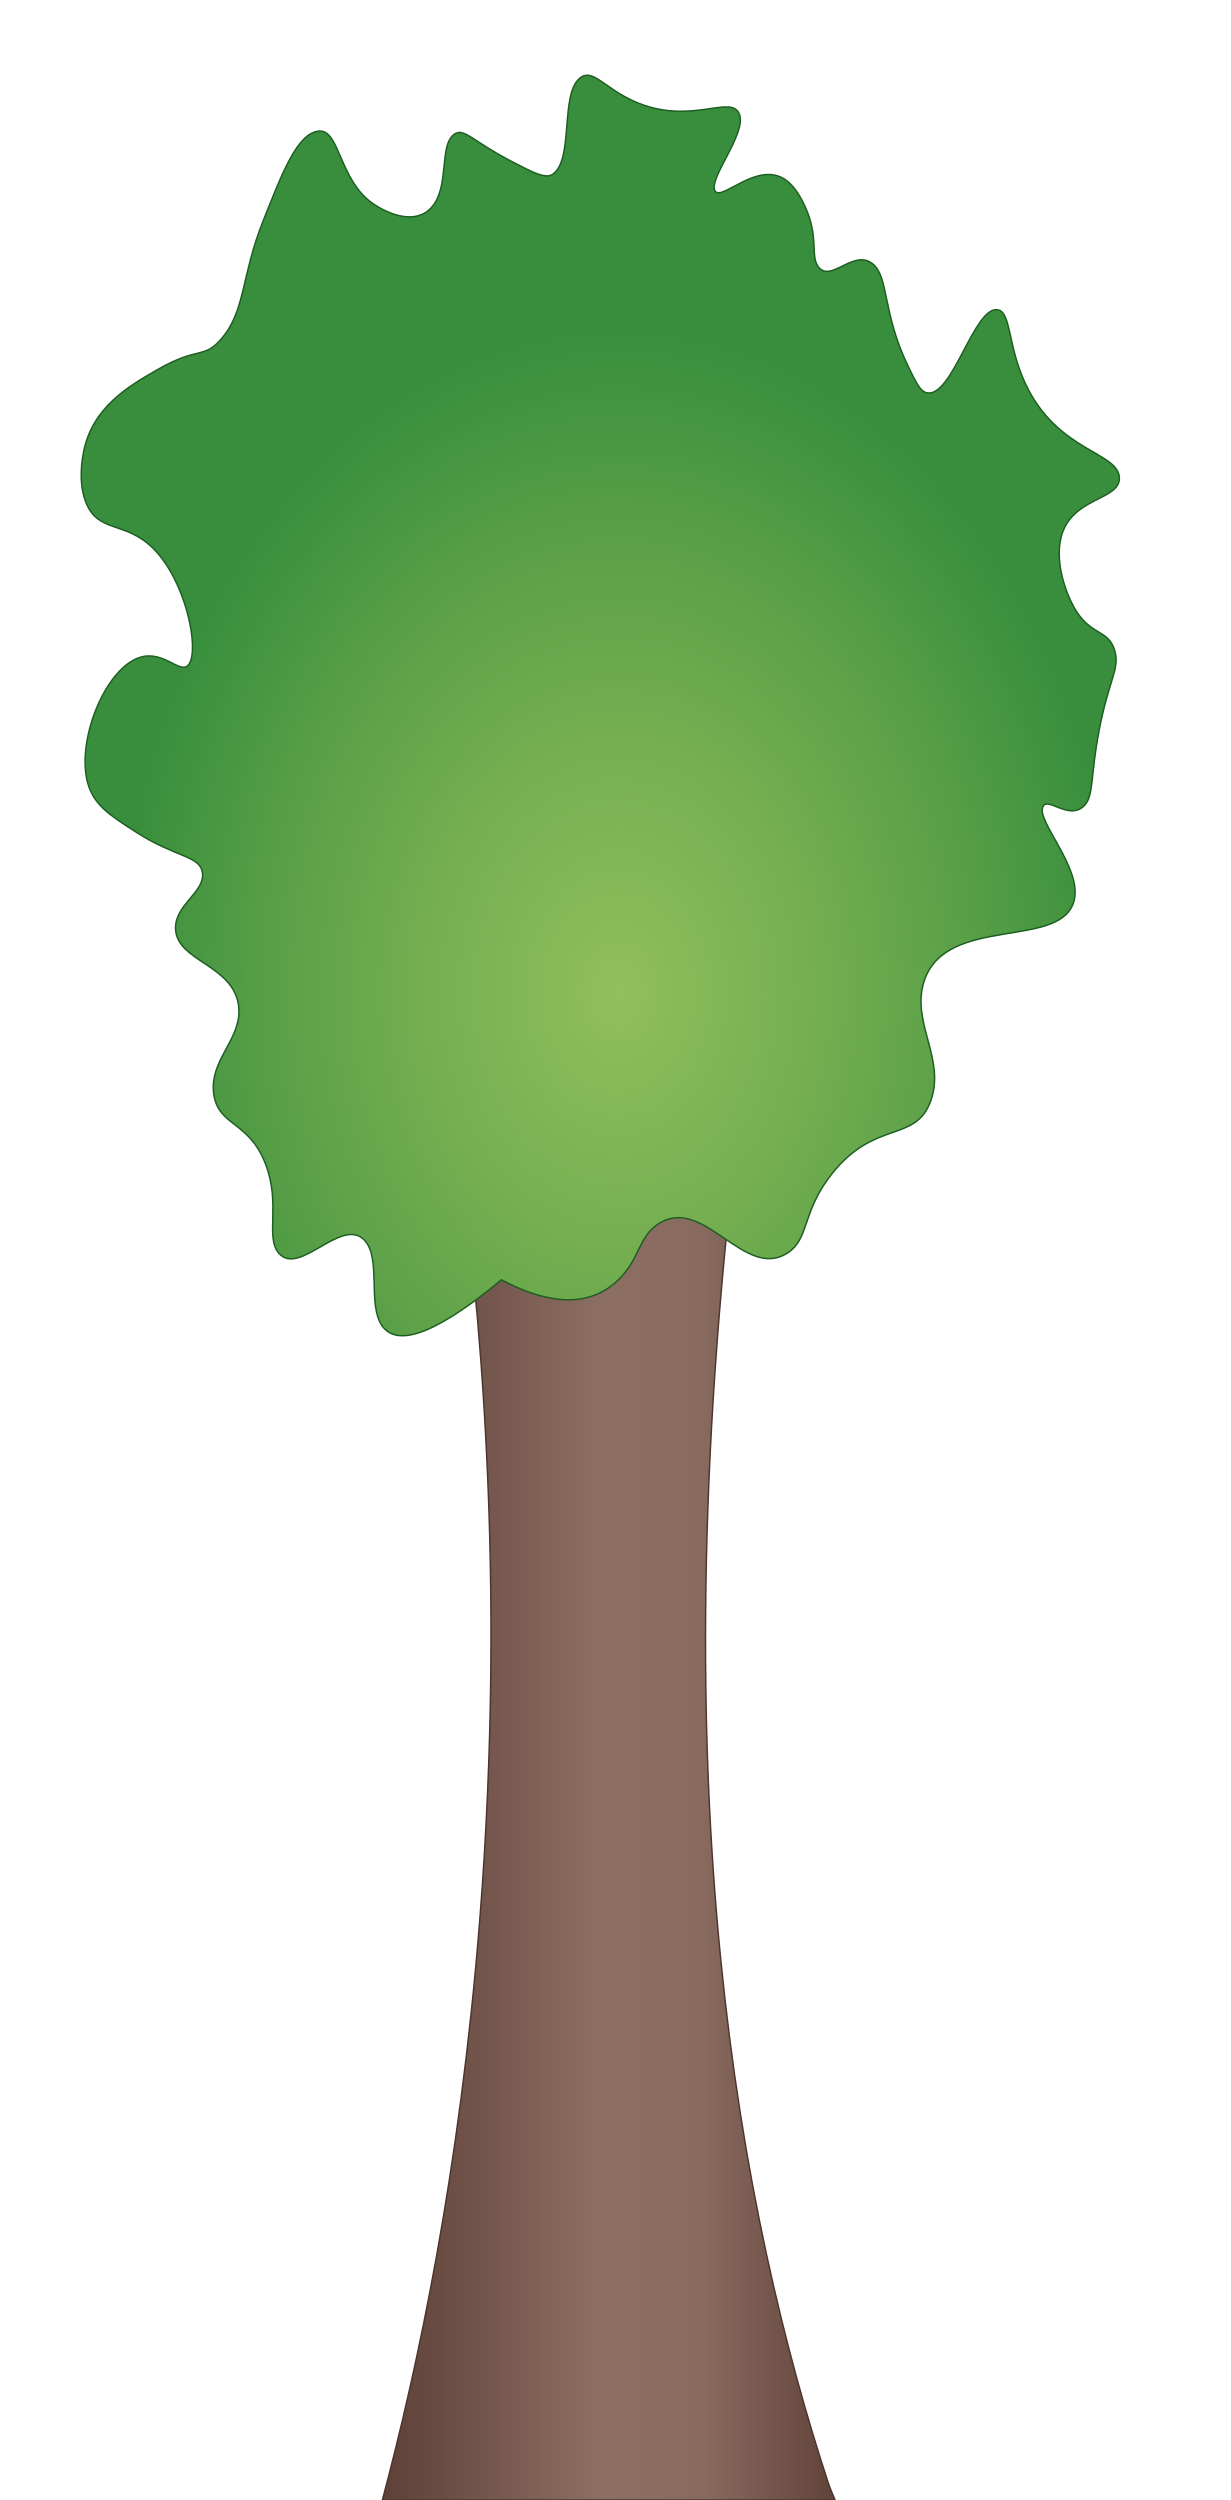
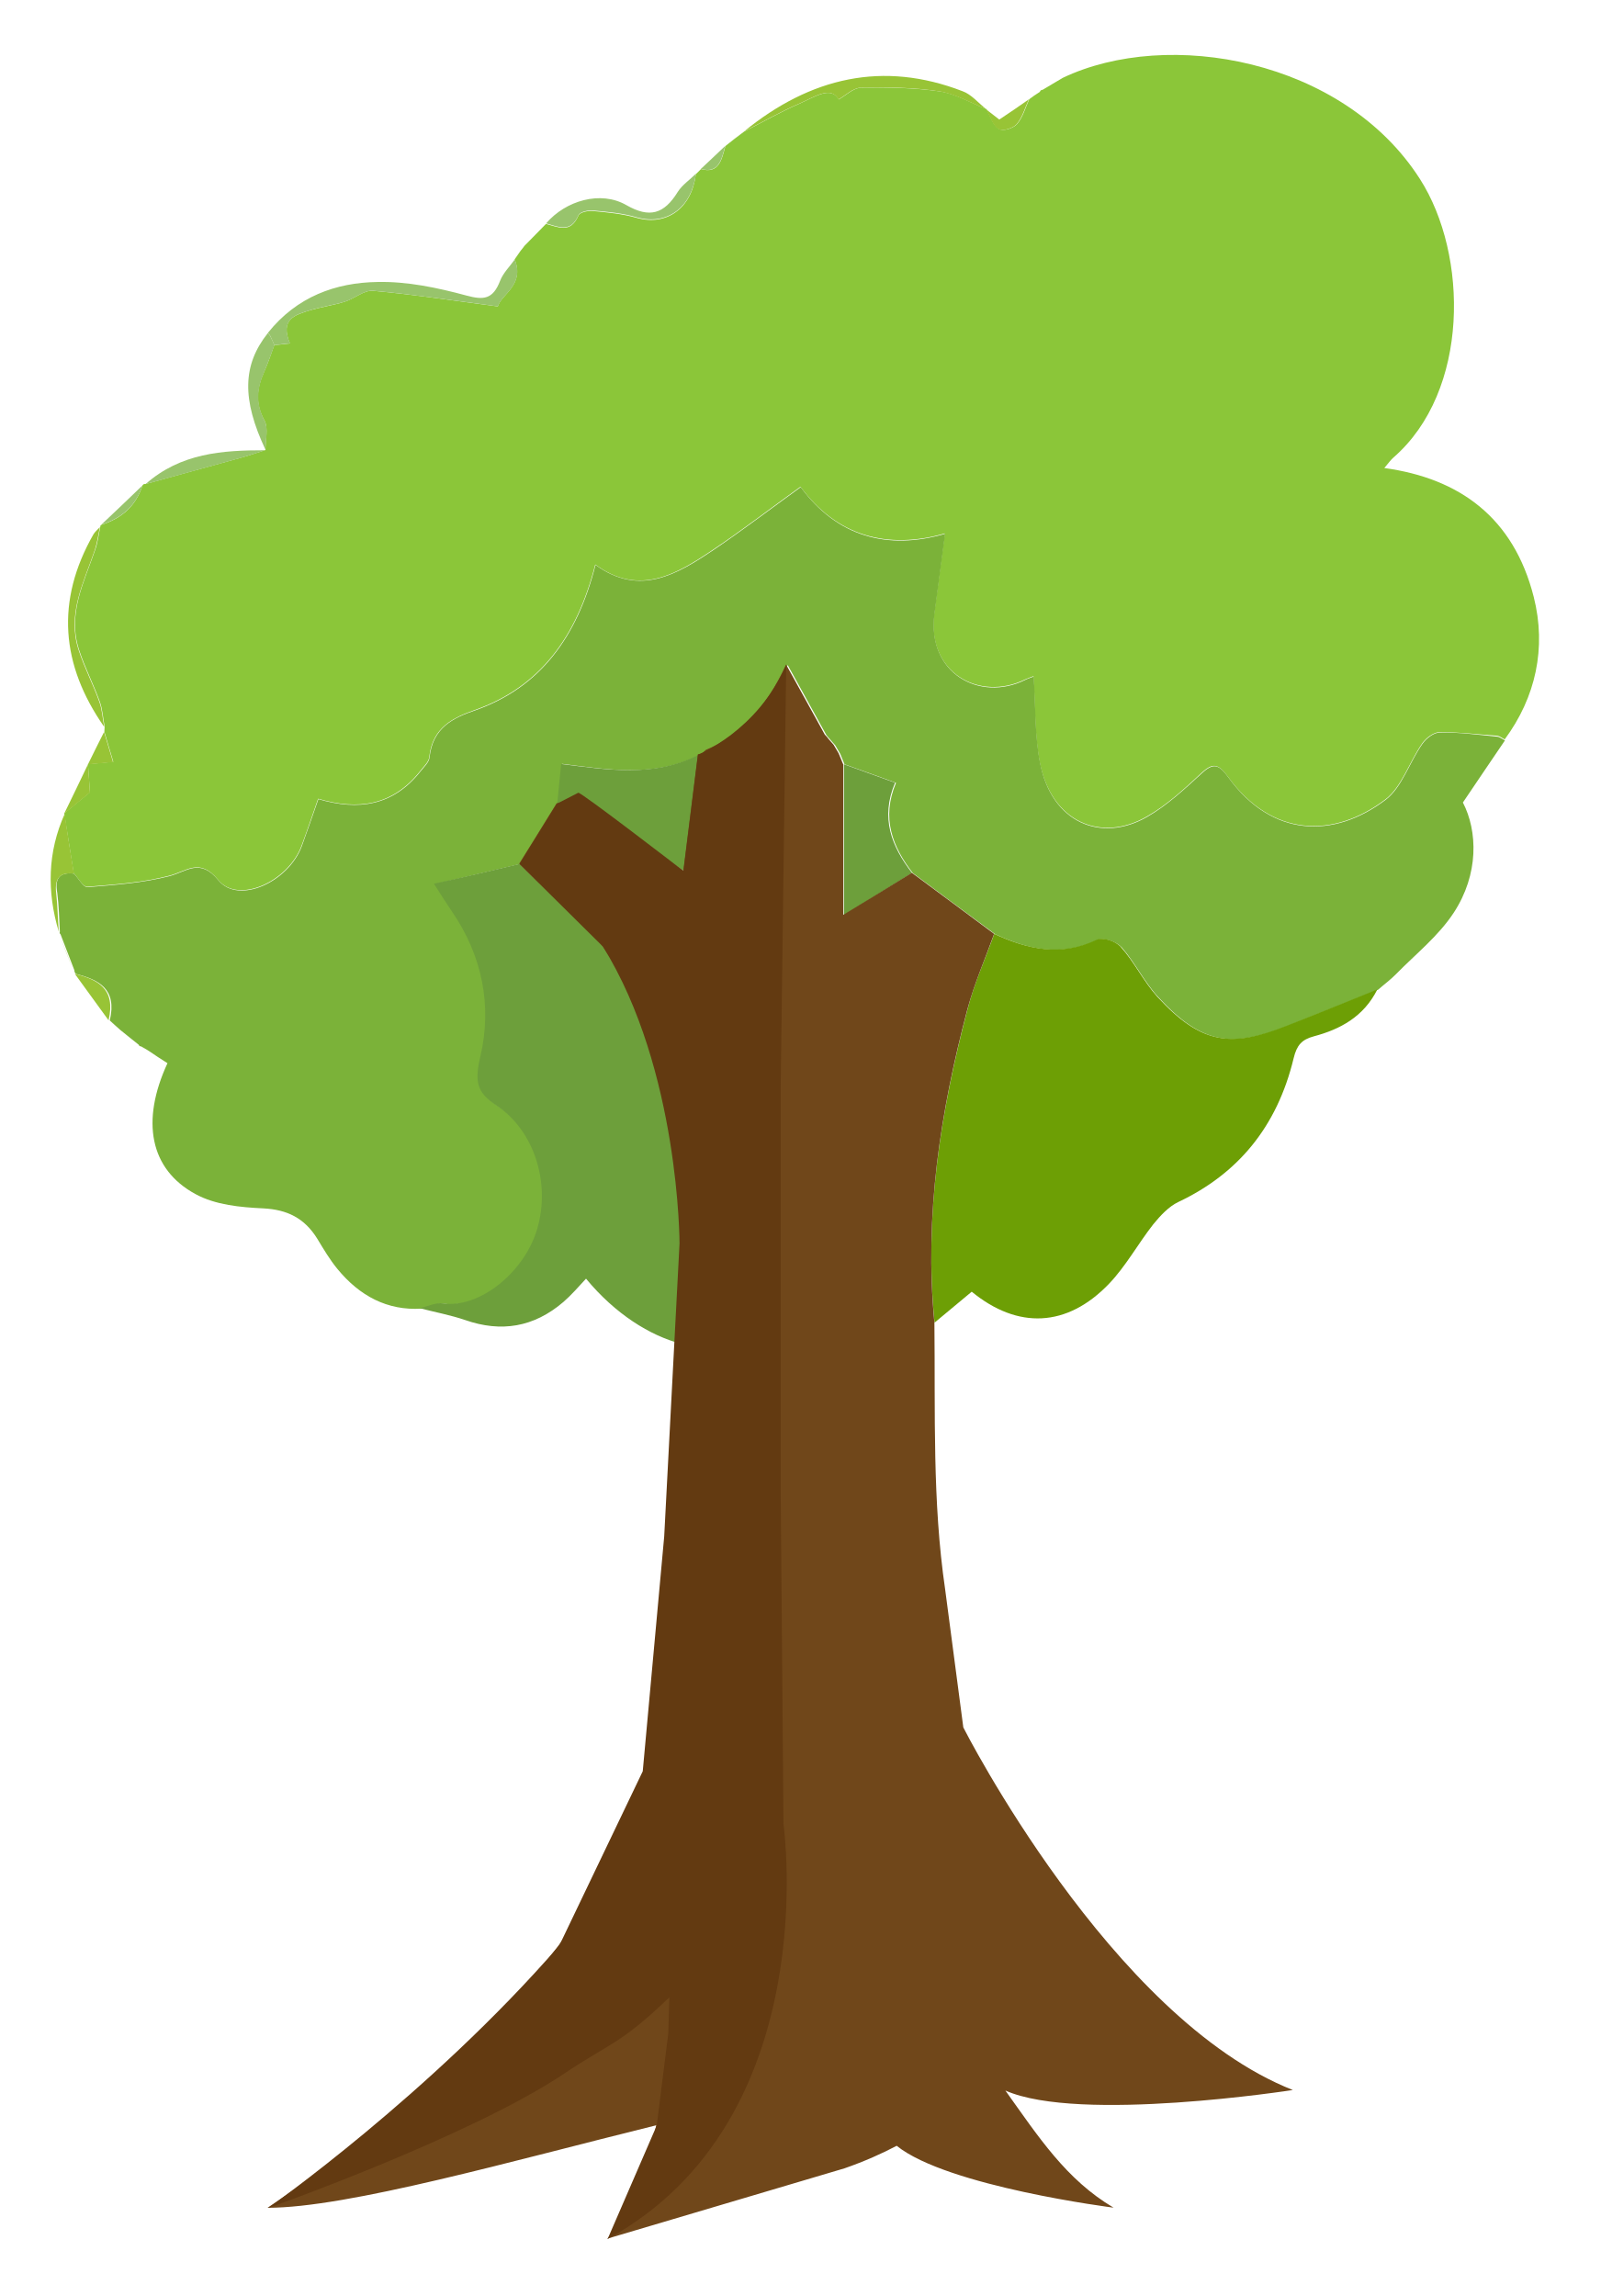
- <svg xmlns="http://www.w3.org/2000/svg" version="1.1" id="Layer_1" x="0px" y="0px" viewBox="0 0 833 1692" style="enable-background:new 0 0 833 1692;" xml:space="preserve">
+ <svg xmlns="http://www.w3.org/2000/svg" version="1.1" id="Layer_1" x="0px" y="0px" viewBox="0 0 1179.1 1692" style="enable-background:new 0 0 1179.1 1692;" xml:space="preserve">
  <style type="text/css">
- 	.st0{fill:url(#SVGID_1_);stroke:#4E342E;stroke-miterlimit:10;}
- 	.st1{fill:url(#SVGID_2_);stroke:#1B5E20;stroke-miterlimit:10;}
+ 	.st0{fill:#8BC639;}
+ 	.st1{fill:#7BB239;}
+ 	.st2{fill:#6D9F05;}
+ 	.st3{fill:#6D9F3B;}
+ 	.st4{fill:#98C46C;}
+ 	.st5{fill:#98C436;}
+ 	.st6{fill:#719D06;}
+ 	.st7{fill:#9A4E19;}
+ 	.st8{fill:#70471A;}
+ 	.st9{fill:#633A11;}
</style>
-   <linearGradient id="SVGID_1_" gradientUnits="userSpaceOnUse" x1="258.8" y1="459.9" x2="565.2" y2="459.9" gradientTransform="matrix(1 0 0 -1 0 1689.8)">
-     <stop offset="0" style="stop-color:#5D4037" />
-     <stop offset="0.482" style="stop-color:#8D6E63" />
-     <stop offset="0.707" style="stop-color:#896A5F" />
-     <stop offset="1" style="stop-color:#61433A" />
-   </linearGradient>
-   <path class="st0" d="M499.2,767.8c-53.9,446.4,2.5,733.2,61.5,913c1.3,4,3,7.5,4.5,11.2H258.8c23.5-88.2,52.5-222.1,66-393.8  c18.2-231.4-0.5-421.6-15.7-530.4L499.2,767.8L499.2,767.8z" />
-   <radialGradient id="SVGID_2_" cx="392.772" cy="307.734" r="223.845" gradientTransform="matrix(1.5205 0 0 -2.0164 -178.7982 1292.165)" gradientUnits="userSpaceOnUse">
-     <stop offset="0" style="stop-color:#92BF5B" />
-     <stop offset="0.419" style="stop-color:#72AD50" />
-     <stop offset="0.715" style="stop-color:#579E47" />
-     <stop offset="1" style="stop-color:#388E3C" />
-   </radialGradient>
-   <path class="st1" d="M718,364.3c-3.8,16.2,2.9,36.2,9.1,47.1c11.1,19.4,23.1,14.1,27.4,29.1c3.5,12.5-4,19.2-10.6,53.8  c-6.2,32.2-3.3,44.8-10.6,51.5c-10.1,9.2-24-6.5-27.4,0c-4.9,9.4,25.8,40.7,21.3,62.7c-7.2,35.2-87.3,9.6-101.9,56  c-8.7,27.7,14.9,52.4,4.6,80.7c-10.4,28.5-37.7,12.4-66.9,49.3c-20.7,26.1-14.8,44-30.4,53.8c-29,18.1-56.3-39.4-86.7-20.2  c-13.9,8.8-12.6,23.8-27.4,38.1c-23.3,22.6-54.9,12.8-79.1,0c-51.2,42.4-72.1,43-80.6,31.4c-10.5-14.5-0.4-45.9-12.2-58.3  c-15.3-16-43.9,24.8-57.8,9c-9.6-10.9,1.5-33-9.1-60.5c-11.2-29.2-31.8-25.4-35-47.1c-3.5-23.9,20-37.8,16.7-60.5  c-4-27.4-41.7-29.5-42.6-51.5c-0.6-16.5,20.1-24.9,18.2-38.1c-1.6-11.4-17.9-10.2-44.1-26.9c-18.6-11.9-29.3-18.7-33.5-33.6  c-8-28.9,11.8-77.5,35-85.1c16.7-5.5,28,12.5,33.5,4.5c7.2-10.5-2.2-56.5-24.3-78.4c-19-18.8-37.4-10-45.6-31.4  c-5.3-13.9-2.2-29.9-1.5-33.6c5.9-30.5,30.5-44.7,50.2-56c27.5-15.8,30.9-7,42.6-20.2c17-19.2,13.6-42.4,28.9-80.7  c12.5-31.2,22.9-59.6,38-60.5c13.7-0.8,13.6,33.8,36.5,49.3c10.5,7.1,28.8,14.5,39.5,2.2c12.3-14,4.7-41.8,15.2-49.3  c6.5-4.7,12,4.3,38,17.9c16,8.4,24.1,12.5,28.9,9c14.1-10.3,4.6-53.9,18.2-65c8.5-6.9,16.3,6.6,36.5,15.7c38.2,17.2,66.3-5.5,71.5,9  c4.7,13.1-20.9,43.2-16.7,51.5c4.2,8.2,29.4-21.5,48.7-6.7c9.5,7.3,14.7,23.2,15.2,24.6c5.5,17,1.2,26.8,6.1,33.6  c8.3,11.3,23.6-12,36.5-2.2c11.5,8.7,6.6,32.9,24.3,69.5c5.4,11.2,8.2,16.8,12.2,17.9c17.5,5.1,32.6-59.6,48.7-56  c8.8,1.9,6.6,24.1,18.2,49.3c21.8,47.5,64.2,46.6,63.9,65C757.2,338.9,724.4,336.6,718,364.3z" />
+   <g id="_x32_QQoT2.tif">
+     <g>
+       <path class="st0" d="M105,357.7c0.5-0.8,1.2-1.2,2.2-1c23.8-6.6,47.7-13.1,71.4-19.7c5.6-1.5,11.2-3.6,16.8-5.3l0.2-0.2    c0-7.3,2.2-16.1-0.7-21.5c-7-12.6-5.8-23.8-0.3-36c2.9-6.4,5.1-13.2,7.5-19.7c3.7-0.3,7.5-0.7,11.5-1.2    c-7.6-18.2,4.1-21,14.6-24.4c8.5-2.5,17.1-3.7,25.6-6.3c7.3-2.2,14.4-8.8,21.2-8.1c29.9,2.7,59.5,7.3,91.8,11.5    c2.4-8.8,20-15.8,12.4-34.6l-0.2,0.2c1.5-2,2.9-4.2,4.4-6.3l0.2-0.3c1-1.2,2-2.4,2.9-3.7l0.2-0.2c5.3-5.3,10.5-10.7,15.6-15.9    l0.8,0.5l-0.8-0.5c8.8,2.2,18,7.5,23.9-6.1c1-2.5,7-3.7,10.5-3.4c10.9,1,21.9,2,32.6,5.1c21.9,6.1,40.4-7.1,43.4-32.2l0.2-0.2    c1.2-1.2,2.4-2.4,3.6-3.6l0,0c13.4,3.7,15.3-7.1,18-17l0,0c4.6-3.6,9-7.1,13.6-10.5l0.3-0.2c13.4-6.8,26.6-14.4,40.4-20.4    c11.2-4.9,23.6-13.6,29.2-3.2c4.9-2.7,10.7-8.5,16.5-8.7c19.2-0.3,38.7,0,57.7,2.7c11.9,1.7,23.1,8.5,34.6,13.1l-0.7,1l0.7-1    c2.9,5.1,4.9,12,9.2,14.6c3.1,1.9,10.5-0.3,13.4-3.6c4.2-4.8,6.1-12,9-18.3c2.5-1.9,5.3-3.7,7.8-5.4c0.3-1,1-1.5,2-1.5    c4.9-2.9,9.8-5.9,14.8-8.8c77.5-37,206.8-13.9,263.3,74.6c35.6,55.6,36.8,156.2-19.7,205.3c-1.7,1.5-3.1,3.4-6.6,7.6    c55.5,7.6,95.3,36.6,110.1,95c9.5,37.5,1.5,74-21.4,105c-1.9-1-3.7-2.5-5.6-2.7c-14.1-1-28.2-2.7-42.2-2.7    c-4.4,0-10.2,4.2-13.1,8.5c-9.3,13.4-15.1,32.1-27,41.1c-38.3,29-83.6,27.8-115.9-16.5c-7.1-9.7-11-11-19.7-2.9    c-12.6,11.7-25.4,23.6-40,31.9c-33.9,19.7-70.6,4.2-79.1-40c-3.9-20.4-3.2-41.7-4.6-63.3c-1.4,0.5-3.9,1.4-6.4,2.5    c-33.3,16.3-72.6-4.9-66.7-49c2.5-18.7,4.9-37.2,7.8-58.7c-42.4,12.2-79.6,2-106.4-34.4c-22.6,16.3-43.1,32.1-64.3,46.3    c-27,18.2-54.6,34.8-86.9,11c-13.6,53.4-40.9,90.4-88.7,107.2c-15.8,5.6-31.2,12.6-33.6,34.6c-0.3,3.7-4.2,7.1-6.6,10.3    c-20.4,25.8-46,29.2-75.3,20.5c-4.2,12-8,23.4-12.2,34.6c-9.8,26.5-46.7,43.3-61.4,25.3c-13.7-16.8-23.2-6.4-36.3-3.1    c-19.5,5.1-40,6.4-60.2,8.1c-3.1,0.2-6.8-6.6-10-10c-2.4-14.8-4.6-29.5-7-44.3v0.2c5.9-4.9,11.9-9.8,19-15.6    c-0.3-4.4-1-12.6-1.5-20.7h0.2c5.3-0.5,10.5-1,18.5-1.7c-2.7-9.2-4.8-15.8-6.6-22.2c0-1.2,0.2-2.4,0.2-3.7    c-1.2-6.3-1.5-12.9-3.7-18.8c-4.6-12.7-10.9-24.8-15.1-37.7c-8.8-26.8,3.7-50,11.9-74c1.9-5.4,2.5-11.2,3.7-16.8    c0-0.8,0.3-1.4,1-1.5C88.9,382.2,99.9,373.7,105,357.7z" />
+       <path class="st1" d="M54.5,643.8c3.4,3.6,7,10.3,10,10c20.2-1.7,40.7-3.1,60.2-8.1c13.1-3.4,22.6-13.7,36.3,3.1    c14.8,18,51.6,1.2,61.4-25.3c4.1-11.2,8-22.6,12.2-34.6c29.3,8.7,55.1,5.1,75.3-20.5c2.5-3.2,6.3-6.6,6.6-10.3    c2.4-22.1,17.8-29.2,33.6-34.6c47.8-16.8,75.2-53.9,88.7-107.2c32.4,23.6,60.1,7,86.9-11c21.2-14.3,41.7-30,64.3-46.3    c26.8,36.6,64,46.7,106.4,34.4c-2.9,21.5-5.3,40.2-7.8,58.7c-5.9,44.1,33.4,65.5,66.7,49c2.4-1.2,5.1-2,6.4-2.5    c1.4,21.5,0.7,42.9,4.6,63.3c8.3,44.4,45.1,59.7,79.1,40c14.4-8.3,27.3-20.2,40-31.9c8.7-8.1,12.7-6.8,19.7,2.9    c32.1,44.3,77.5,45.5,115.9,16.5c11.9-9,17.5-27.5,27-41.1c2.9-4.2,8.5-8.5,13.1-8.5c14.1-0.2,28.2,1.7,42.2,3.1    c1.9,0.2,3.7,1.9,5.6,2.7c-9.5,14.1-19.2,28.2-31,45.8c10.9,21,11.9,52.8-6.8,81.3c-11.4,17.3-28,30.4-42.4,45.1    c-4.1,4.2-8.8,7.6-13.2,11.5c-22.4,9-45,18.2-67.3,27c-40.5,15.8-62.3,13.7-94.7-21.4c-10.2-11-17.1-25.4-27-36.8    c-3.9-4.2-13.4-7.5-18-5.3c-26.1,12.4-50.7,7.1-75.3-4.4c-20.2-14.9-40.4-29.9-60.6-45c-14.9-19.3-23.4-40.4-12.4-66.5    c-13.9-5.1-25.8-9.3-37.7-13.6h-0.2c-1-2.4-1.9-4.8-2.9-7.1l-0.3-0.7c-1.2-2-2.5-4.2-3.7-6.3c-1.2-1.4-2.4-2.7-3.6-4.1    c-1-1.2-2-2.2-2.9-3.4c-9.7-17.5-19.3-34.9-28.5-51.6c-14.6,31.9-34.1,52.9-59,62.8c-1,1-2,1.9-3.1,2.9c-1,0.3-1.9,0.5-2.9,0.5    c-32.6,16.8-66.8,11-101.3,6.6c-1,10.7-2,20-2.9,29.3c-9.2,14.8-18.3,29.5-27.5,44.4c-20.7,4.9-41.6,9.8-62.9,14.9    c4.9,7.5,9.3,14.6,13.9,21.4c21.5,31.9,29,68.4,20.4,105.7c-4.4,18.7-2.9,26.6,11.7,36.3c28,18.5,39.9,57,30.2,90.8    c-9.3,32.2-42.8,59-69.4,55.1c-5.4-0.8-11.5,2.4-17.1,3.6c-25.1,1.5-45.5-9.3-61.9-29.3c-5.6-6.8-10.2-14.6-14.8-22.2    c-9.5-15.4-22.4-21.5-39.7-22.4c-17-0.8-35.3-2.5-50-10.5c-33.8-18.3-40.4-53.9-20.7-96.5c-4.6-2.9-9.2-5.9-13.7-9    c-1.9-1.2-3.9-2.4-5.8-3.4c-0.8,0-1.4-0.3-1.7-1.2c-4.6-3.7-9.2-7.3-13.7-11l-0.2-0.2c-2.4-2.2-4.8-4.2-7.1-6.4l-0.3-0.3    c5.6-23.6-8.5-30-24.9-34.3c-0.8-0.7-1.2-1.5-1.2-2.7c-3.4-8.8-6.8-17.6-10.2-26.5c-0.7-0.5-0.8-1.2-0.5-1.9    c-0.5-9.5-0.7-19-1.9-28.5C40,646.6,44.6,642.6,54.5,643.8z" />
+       <path class="st2" d="M688.6,974.7c-7.8-78.9,4.4-155.4,24.3-230.9c4.9-19,13.1-37.2,19.7-55.6c24.6,11.5,49.2,16.8,75.3,4.4    c4.6-2.2,14.1,0.8,18,5.3c10,11.2,17,25.8,27,36.8c32.4,35.1,54.1,37.3,94.7,21.4c22.6-8.8,45-18,67.3-27    c-10.2,20.4-27.7,29.5-46.8,34.6c-9,2.4-12.6,6.6-14.9,16.1c-12.2,50.7-41.2,85.3-85,106c-7.1,3.4-13.2,10-18.5,16.5    c-11.2,14.3-20.2,30.9-32.6,43.8c-30.9,32.2-67.2,33.6-101.1,5.8C706.9,959.5,697.7,967.1,688.6,974.7z" />
+       <path class="st3" d="M383.1,636.6c5.8,5.6,11.2,11.9,17.6,16.5c48.9,34.6,71.9,87.2,86.3,146.4c14.6,59.2,18,102.1,18,161.5    c0,1.5-2.5,27.7-3.1,29.3c-23.1-6.1-48.5-21.9-70.1-48c-5.4,5.8-10.7,12-16.6,17.1c-21.9,18.8-46,22.6-72.4,13.4    c-10.9-3.7-22.2-5.8-33.4-8.7c5.8-1.4,11.7-4.4,17.1-3.6c26.6,3.9,60.1-22.9,69.4-55.1c9.8-33.8-2.2-72.3-30.2-90.8    c-14.6-9.7-16.1-17.6-11.7-36.3c8.7-37.3,1.2-73.8-20.4-105.7c-4.6-6.8-9-13.7-13.9-21.4C341.5,646.5,362.2,641.6,383.1,636.6z" />
+       <path class="st4" d="M379.3,191.2c7.6,18.8-10,25.8-12.4,34.6c-32.2-4.2-61.9-8.8-91.8-11.5c-6.8-0.7-13.9,5.9-21.2,8.1    c-8.5,2.5-17.1,3.7-25.6,6.3c-10.5,3.2-22.2,6.3-14.6,24.4c-4.1,0.3-7.8,0.8-11.5,1.2v0.2c-1-2.4-2-4.8-3.1-7    c-0.5-0.7-1-1.4-1.7-2.2c21.4-26.8,50-37,80.6-37.5c21.9-0.5,44.3,4.2,65.7,10c12.6,3.4,19.5,2.9,24.8-10.9    C370.7,201.2,375.6,196.4,379.3,191.2z" />
+       <path class="st5" d="M726.6,80.4c-11.5-4.6-22.7-11.2-34.6-13.1c-19-2.9-38.3-3.1-57.7-2.7c-5.8,0.2-11.5,5.9-16.5,8.7    c-5.6-10.5-17.8-1.7-29.2,3.2c-13.7,5.9-27,13.6-40.4,20.4c49-40,102.5-52.3,161-29.7C715.7,69.5,720.8,75.8,726.6,80.4z" />
+       <path class="st5" d="M73.6,388.4c-1.2,5.6-1.9,11.4-3.7,16.8c-8.1,23.9-20.7,47.2-11.9,74c4.2,12.9,10.5,24.9,15.1,37.7    c2.2,5.9,2.5,12.6,3.7,18.8C45,490.2,40.7,442.9,69,393.5C70.2,391.7,72.1,390.1,73.6,388.4z" />
+       <path class="st4" d="M512.8,128c-3.1,25.1-21.5,38.3-43.4,32.2c-10.5-3.1-21.5-4.1-32.6-5.1c-3.6-0.3-9.3,1-10.5,3.4    c-5.9,13.6-15.1,8.5-23.9,6.1c14.4-16.8,40.2-24.4,59.2-13.4c17,9.7,27.7,6.6,37.8-9.8C502.7,136.2,508.3,132.5,512.8,128z" />
+       <path class="st4" d="M202.2,254.4c-2.5,6.6-4.8,13.4-7.5,19.7c-5.4,12.2-6.4,23.4,0.3,36c2.9,5.4,0.7,14.3,0.7,21.5    c-17.6-37.3-17.1-62.6,1.7-86.2c0.5,0.7,1,1.4,1.7,2.2C200.2,249.8,201.2,252.1,202.2,254.4L202.2,254.4z" />
+       <path class="st5" d="M54.5,643.8c-9.8-1.2-14.4,2.9-13.1,14.3c1,9.3,1.2,19,1.9,28.5c-8.8-29.5-8.3-58.7,4.4-86.9    C49.7,614.4,52.1,629.2,54.5,643.8z" />
+       <path class="st4" d="M195.4,331.8c-5.6,1.7-11.2,3.7-16.8,5.3c-23.8,6.6-47.7,13.2-71.4,19.7C133.2,333.8,164,331.8,195.4,331.8z" />
+       <path class="st5" d="M55.1,717.6c16.6,4.2,30.5,10.7,24.9,34.3C71.8,740.5,63.4,729.1,55.1,717.6z" />
+       <path class="st5" d="M758.1,73.2c-2.9,6.3-4.8,13.4-9,18.3c-2.9,3.2-10.3,5.4-13.4,3.6c-4.2-2.5-6.3-9.5-9.2-14.6    c3.4,2.7,6.8,5.3,9.8,7.6C743.9,83.1,751,78.2,758.1,73.2z" />
+       <path class="st4" d="M105,357.7c-5.1,15.9-16.1,24.4-30.4,29C84.8,377.1,95,367.4,105,357.7z" />
+       <path class="st5" d="M64.8,563.3c0.7,8.1,1.2,16.3,1.5,20.7c-7,5.8-12.9,10.7-19,15.6C53.1,587.6,59,575.6,64.8,563.3z" />
+       <path class="st5" d="M76.7,539.4c2,6.6,3.9,13.1,6.6,22.2c-8,0.7-13.2,1.2-18.5,1.7C68.7,555.4,72.6,547.4,76.7,539.4z" />
+       <path class="st4" d="M534.4,107.5c-2.7,9.8-4.6,20.7-18,17C522.5,118.9,528.4,113.1,534.4,107.5z" />
+       <path class="st5" d="M43.6,688.4c3.4,8.8,6.8,17.6,10.2,26.5C50.6,706.2,47.2,697.2,43.6,688.4z" />
+       <path class="st4" d="M402.6,165c-5.3,5.3-10.5,10.7-15.6,15.9C392,175.5,397.3,170.3,402.6,165z" />
+       <path class="st5" d="M782.9,57.5c-4.9,2.9-9.8,5.9-14.8,8.8C773.1,63.4,778,60.4,782.9,57.5z" />
+       <path class="st5" d="M87.5,758.8c4.6,3.7,9.2,7.3,13.7,11C96.7,766.1,92.1,762.5,87.5,758.8z" />
+       <path class="st4" d="M548,96.8c-4.6,3.6-9,7.1-13.6,10.5C539,104,543.5,100.4,548,96.8z" />
+       <path class="st5" d="M766.1,67.8c-2.5,1.9-5.3,3.7-7.8,5.4C760.9,71.4,763.4,69.5,766.1,67.8z" />
+       <path class="st5" d="M80.4,752.2c2.4,2.2,4.8,4.2,7.1,6.4C85.2,756.6,82.8,754.4,80.4,752.2z" />
+       <path class="st4" d="M383.6,185c-1.5,2-2.9,4.2-4.4,6.3C380.7,189.3,382.2,187.2,383.6,185z" />
+       <path class="st5" d="M103,771c1.9,1.2,3.9,2.4,5.8,3.4C106.7,773.2,104.8,772,103,771z" />
+       <path class="st4" d="M386.8,181c-1,1.2-2,2.4-2.9,3.7C384.8,183.5,385.8,182.3,386.8,181z" />
+       <path class="st4" d="M516.6,124.5c-1.2,1.2-2.4,2.4-3.6,3.6C514.2,126.9,515.4,125.7,516.6,124.5z" />
+       <path class="st3" d="M514.7,556.2c-3.4,27.3-6.8,54.8-10.7,85.7c-14.4-9.5-28.3-18.5-41.9-28c-11.2-7.8-21.5-17.6-33.3-24.1    c-4.6-2.5-12,1.5-18.2,2.5c0.8-9.3,1.9-18.8,2.9-29.3C447.9,567.3,482,573,514.7,556.2z" />
+       <path class="st3" d="M672,643.3c-16.6,10.3-33.1,20.7-50.2,31.2c0-39.2,0-75.3,0-111.3c11.9,4.2,23.8,8.7,37.7,13.6    C648.5,602.9,657,623.9,672,643.3z" />
+       <path class="st6" d="M621.6,563c-1-2.4-1.9-4.8-2.9-7.1C619.7,558.3,620.7,560.6,621.6,563z" />
+       <path class="st6" d="M618.4,555.2c-1.2-2-2.5-4.2-3.7-6.3C616,551,617.2,553.2,618.4,555.2z" />
+       <path class="st6" d="M611.1,544.9c-1-1.2-2-2.2-2.9-3.4C609,542.7,610,543.8,611.1,544.9z" />
+       <path class="st6" d="M520.6,552.8c-1,1-2,1.9-3.1,2.9C518.6,554.7,519.6,553.7,520.6,552.8z" />
+       <path class="st7" d="M729.5,1257.5c1.4,3.9,2.7,8,4.1,11.9C732.3,1265.5,730.8,1261.4,729.5,1257.5z" />
+       <path class="st0" d="M202.2,254.4c-1-2.4-2-4.8-3.1-7C200.2,249.8,201.2,252.1,202.2,254.4z" />
+     </g>
+   </g>
+   <path class="st8" d="M696.4,1171.2c-9.5-64.9-7.2-129.2-7.9-196.5c-7.6-79.1,4.4-155.6,24.3-230.9c5.1-19,13.1-37.2,19.7-55.6  c-20.2-15.1-40.4-30-60.6-45c-16.6,10.3-33.3,20.5-50.6,31c0-39.2,0-75.2,0-111.3h-0.2c-1-2.4-1.9-4.8-2.9-7.1l-0.3-0.7  c-1.2-2-2.5-4.2-3.7-6.3c-1.2-1.4-2.4-2.7-3.6-4.1c-0.8-1.2-1.9-2.2-2.9-3.4c-9.7-17.5-19.3-35.1-28.5-51.6  c-14.6,31.9-34.3,52.9-59,62.8c-1,1-2,1.9-3.1,2.9c-0.8,0.3-1.9,0.5-2.9,0.5c-3.4,27.3-6.8,54.8-10.7,85.7  c-14.3-9.5-28.3-18.5-41.9-28c-11.2-7.8-21.5-17.5-33.3-24.1c-4.6-2.4-12,1.5-18.2,2.5c-9.2,14.9-18.3,29.7-27.5,44.4  c5.9,5.4,11.2,11.9,17.6,16.5c48.9,34.8,71.9,87.4,86.3,146.4c14.4,59.2,15.9,115.9,16.1,175.2l-22.4,319.9  c-16,68.2-73,192.7-283.1,332.6c59.2,0,180.3-34.6,286.4-60.8c-5,27.5-22.3,71.5-36.2,83.6l175-51.9c14.9-5.2,27.6-10.9,38.4-16.6  c37.4,30.1,159.8,45.6,159.8,45.6c-35-20.7-55.3-52.2-79.7-86.3c54.5,24.1,211.8-0.4,211.8-0.4C818.4,1487.3,709.8,1273,709.8,1273" />
+   <path class="st9" d="M577.3,1344.3l-2.1-247.7v-294l4.1-312.7c-21.1,48.9-65,66.2-65,66.2l-10.7,85.7c0,0-75.8-58.4-77.5-57.6  c-1.7,0.8-15.8,8.1-15.8,8.1l-27.5,44.4l61.5,60.9c56.4,90.9,56.4,218.7,56.4,218.7l-11.3,216l-15.8,173l-61.5,128.4  c-95.3,109.8-214.6,193.5-214.6,193.5s149.1-52.6,218.7-99.4c33.5-22.5,40.4-20.8,77-55.9l-0.8,26.7l-8.5,67.8l-36.2,83.6  C608.3,1561.9,577.3,1344.3,577.3,1344.3z" />
</svg>
